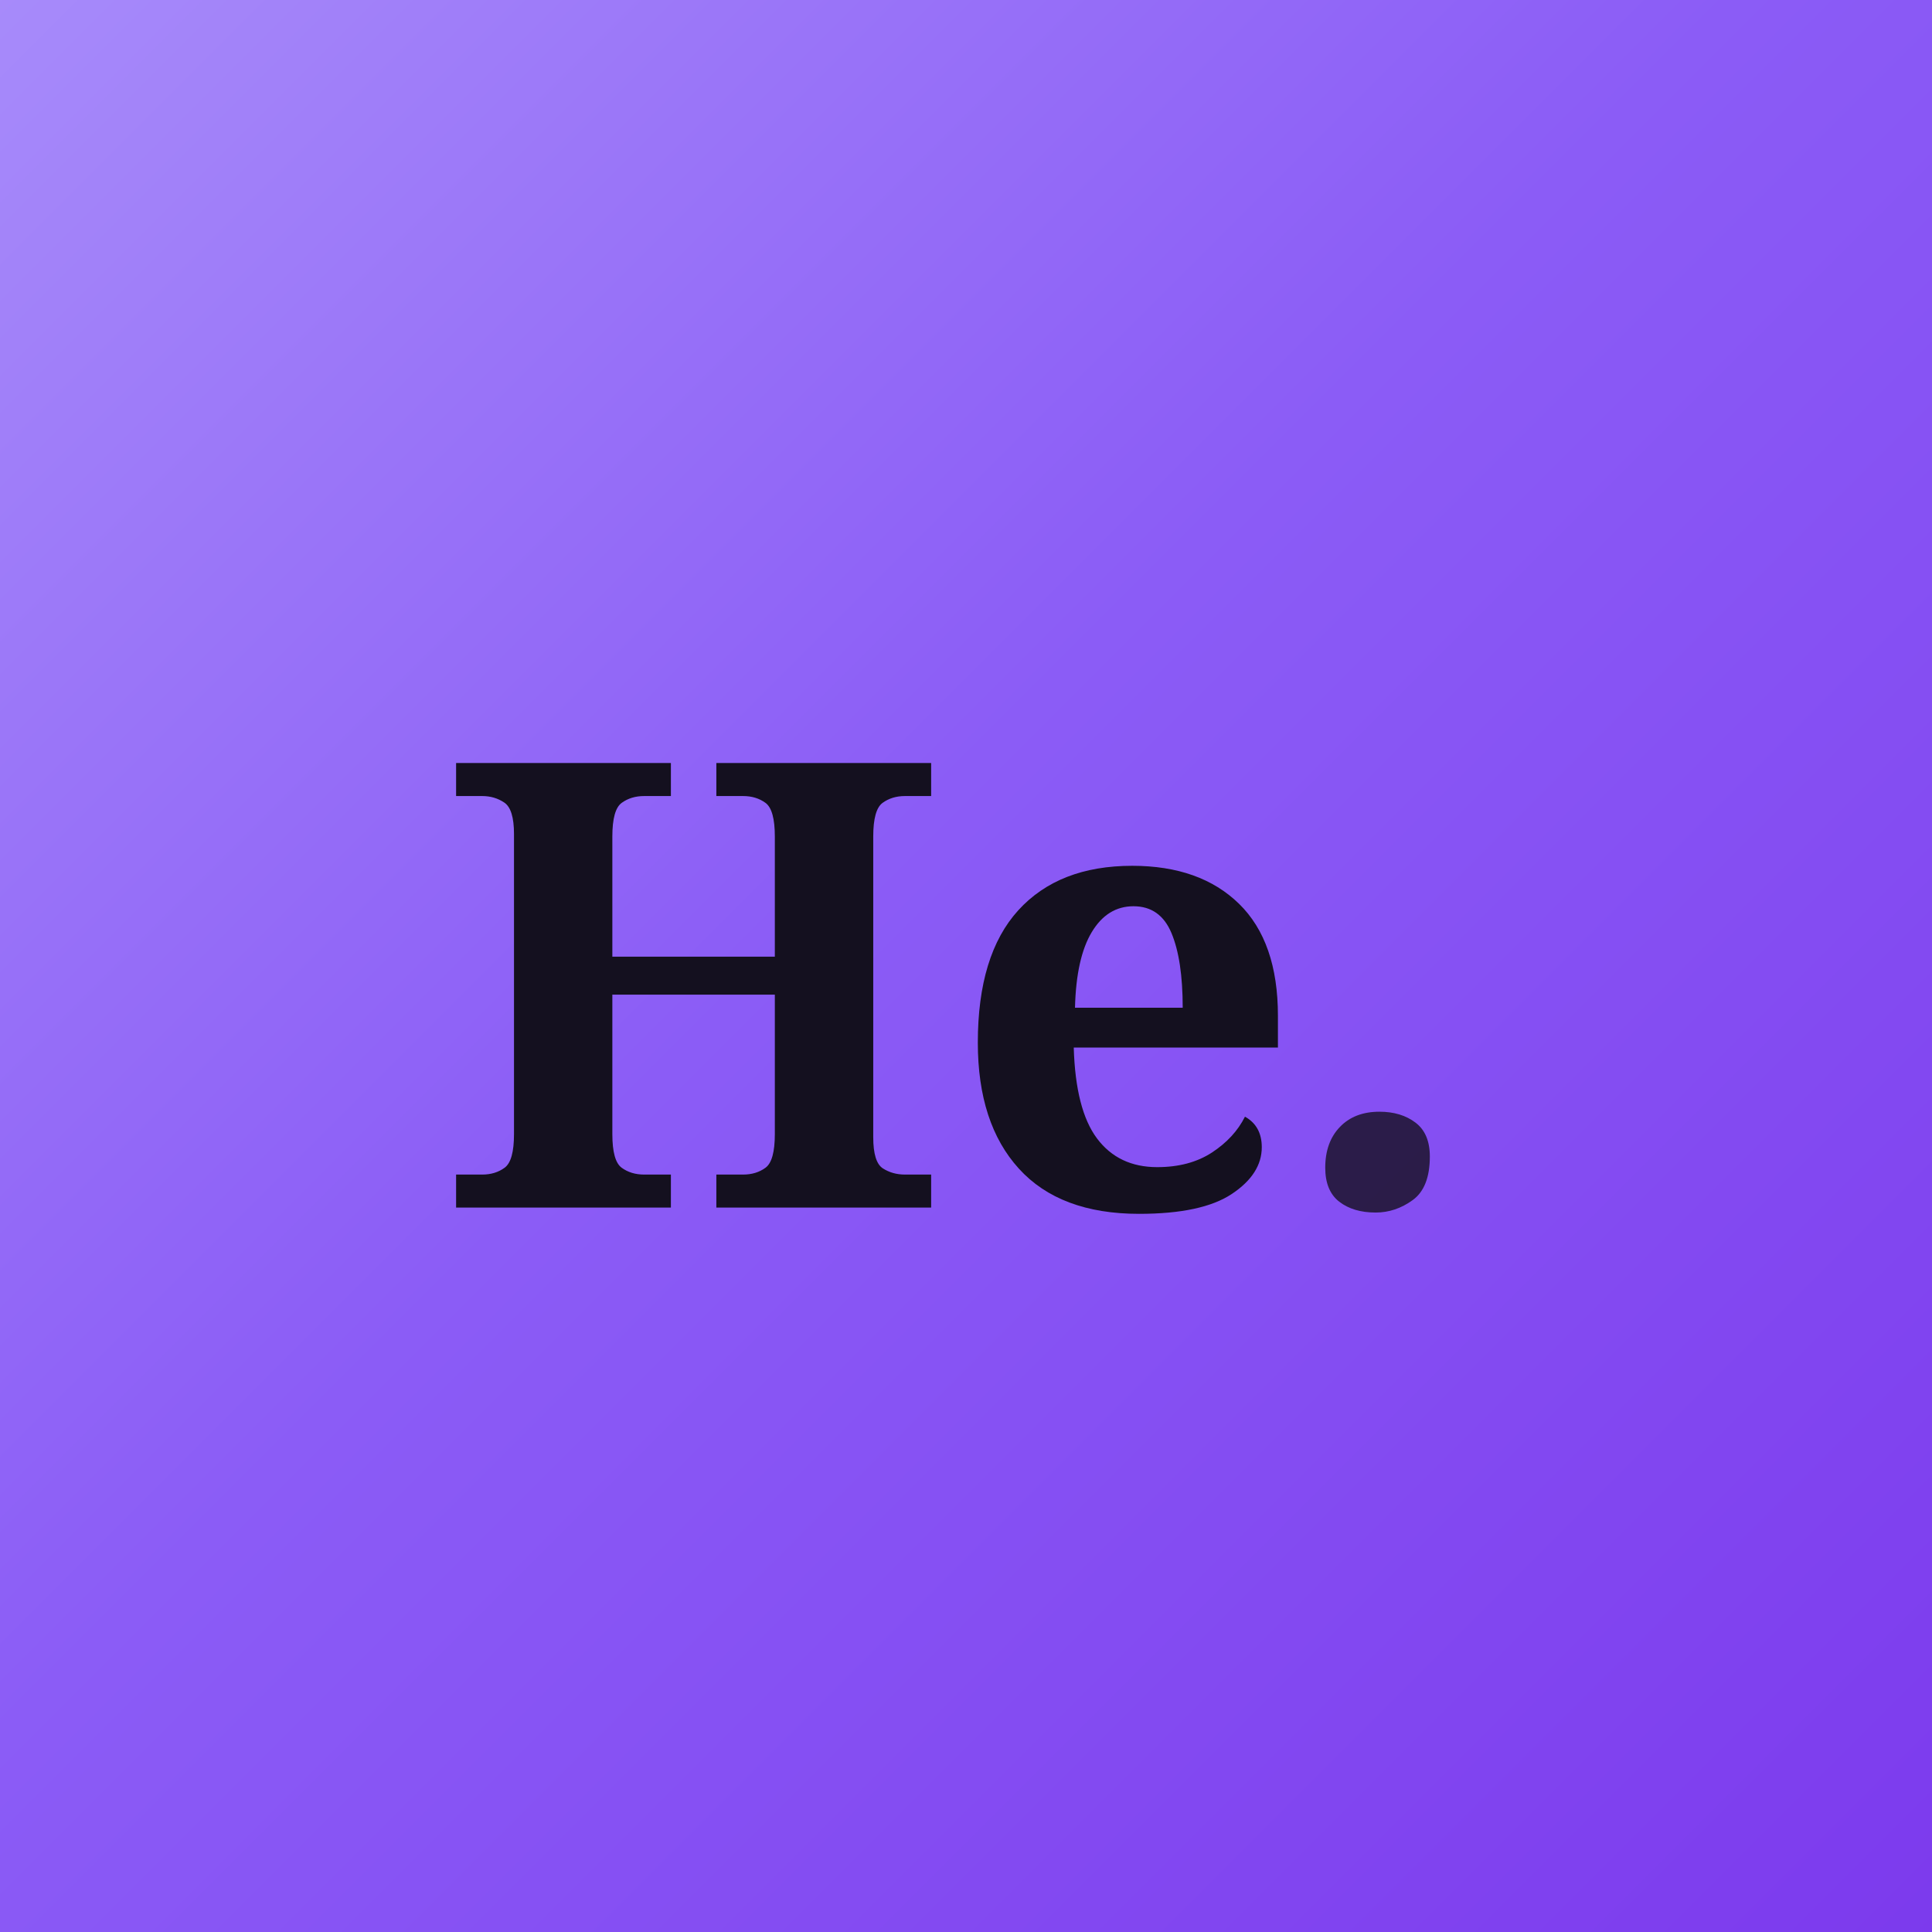
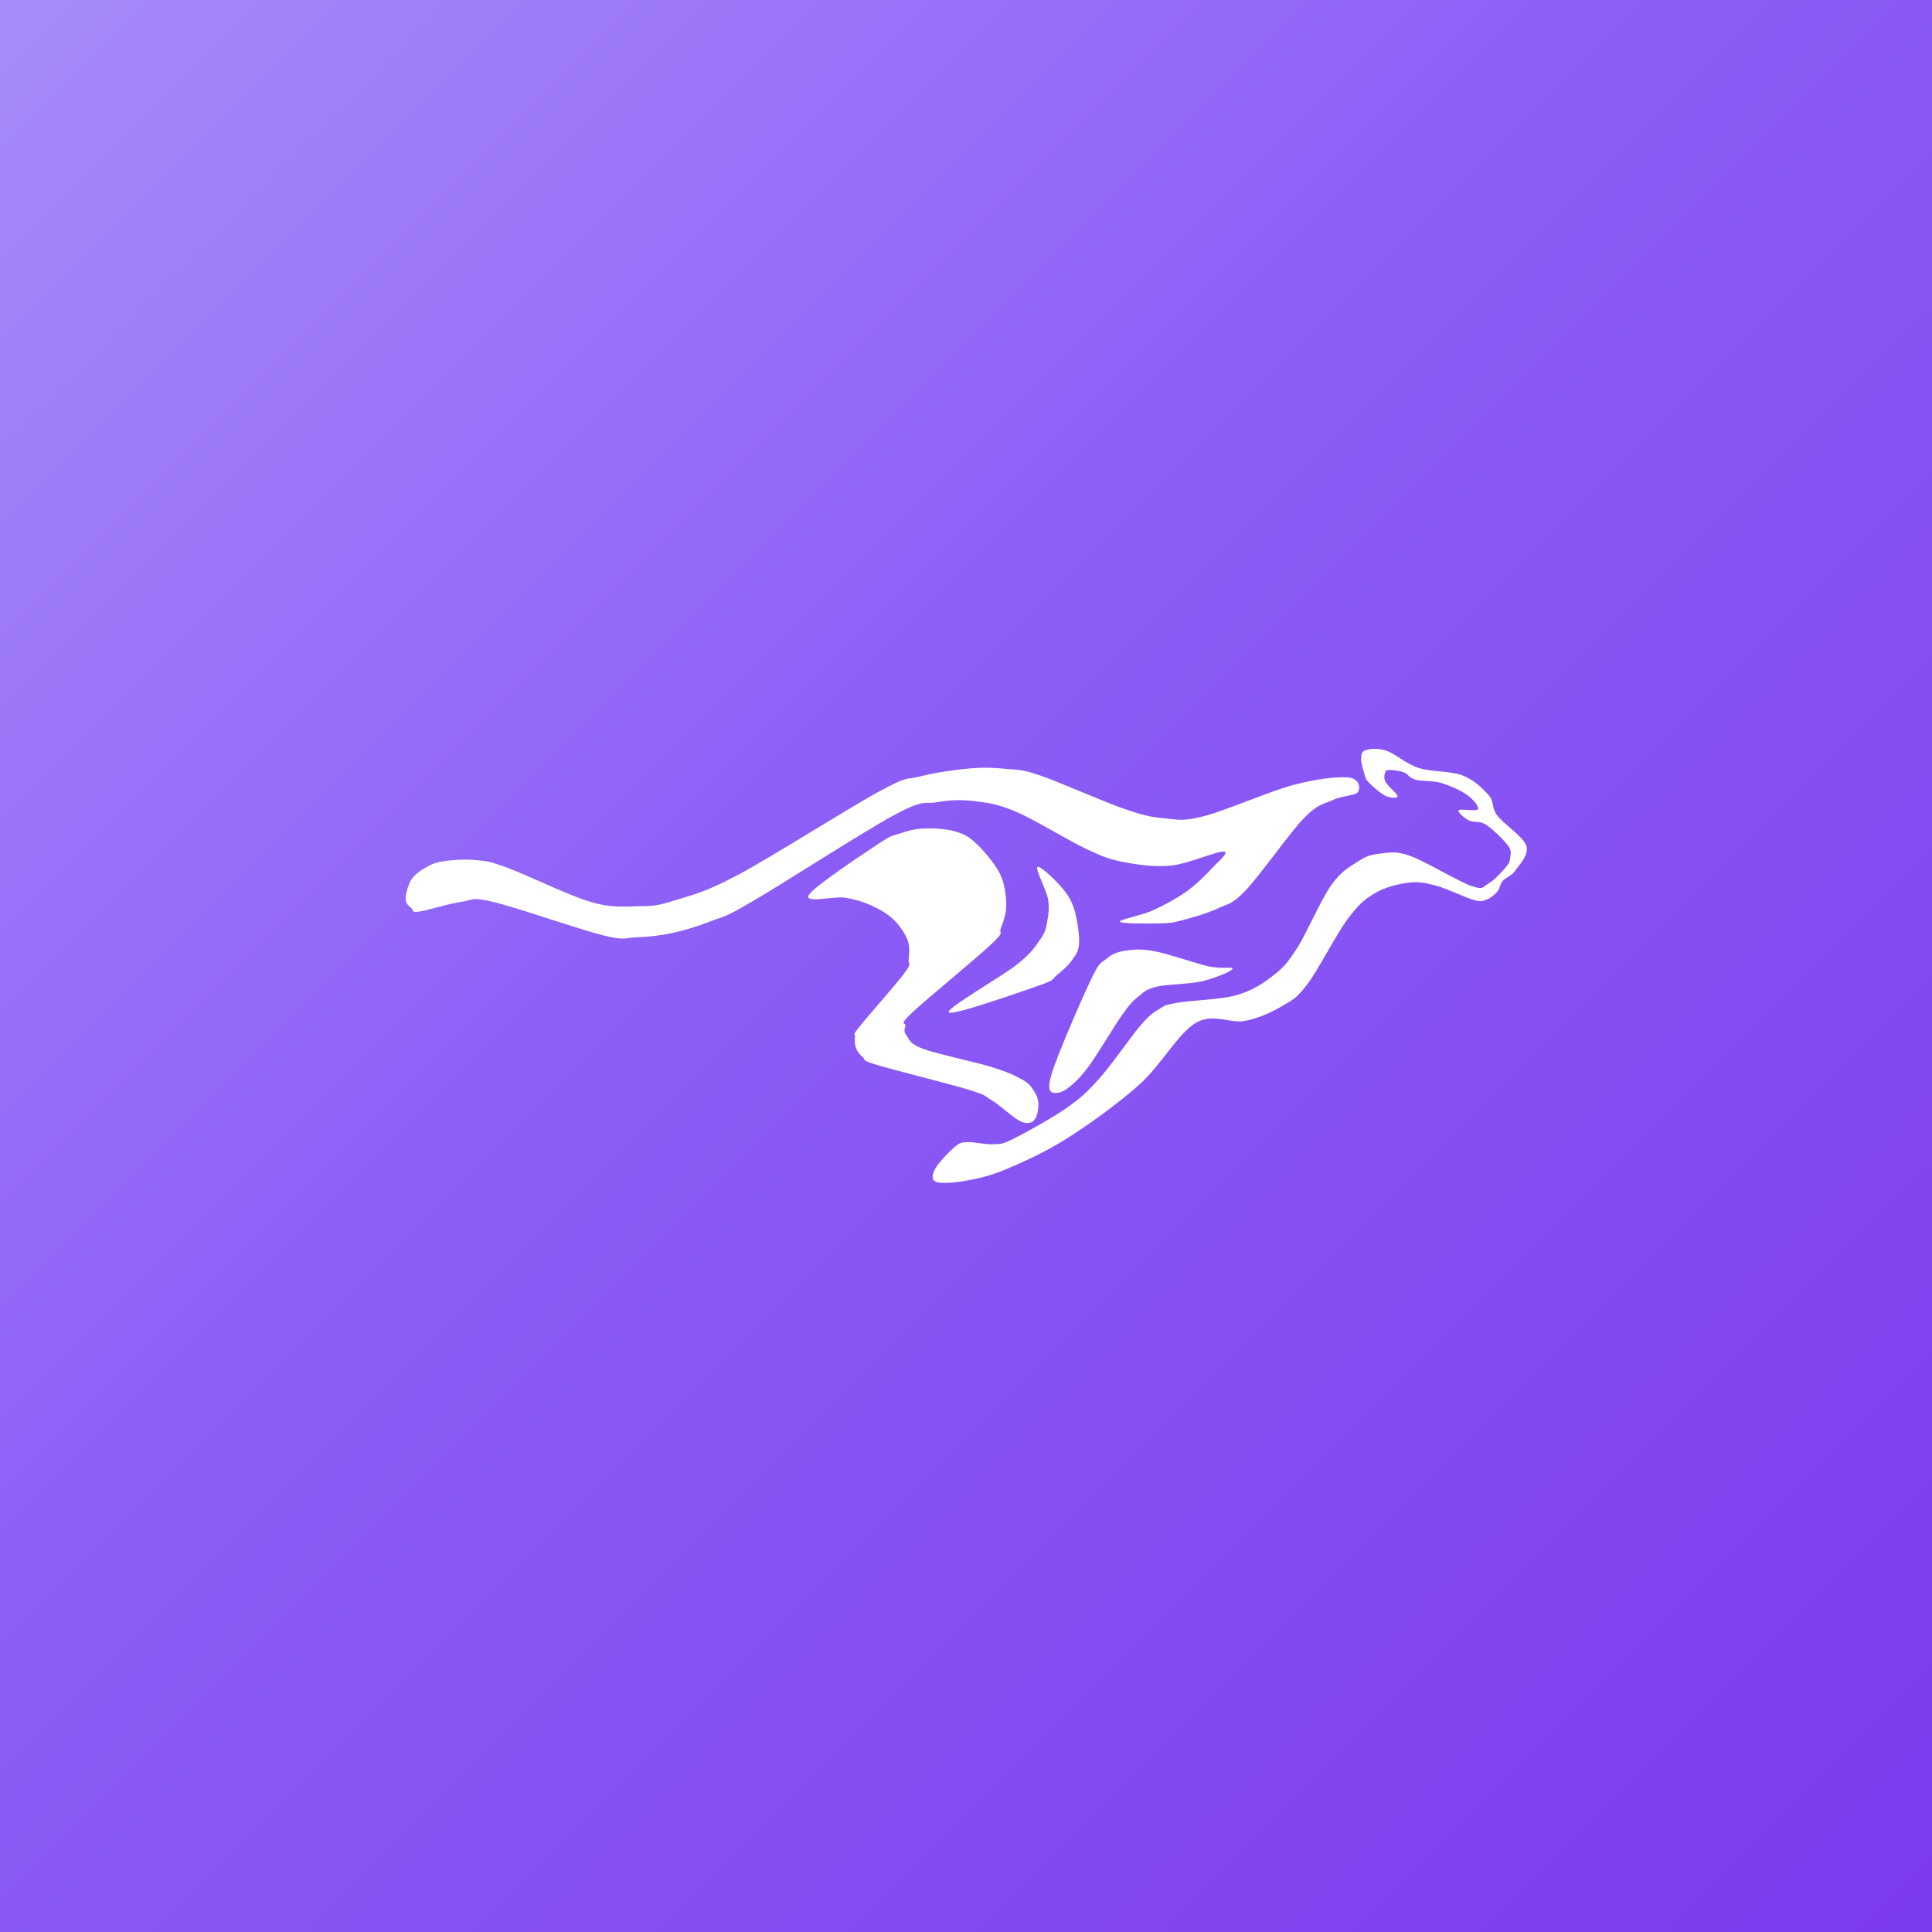
<svg xmlns="http://www.w3.org/2000/svg" viewBox="0 0 512 512" width="512" height="512">
  <defs>
    <linearGradient id="g" x1="0" y1="0" x2="1" y2="1">
      <stop offset="0" stop-color="#a78bfa" />
      <stop offset="0.45" stop-color="#8b5cf6" />
      <stop offset="1" stop-color="#7c3aed" />
    </linearGradient>
  </defs>
  <rect width="512" height="512" fill="url(#g)" />
-   <text x="256" y="256" fill="#14101f" font-family="Playfair Display, Georgia, serif" font-weight="600" font-size="165" text-anchor="middle" dominant-baseline="central">He<tspan font-style="italic" fill="#14101f" fill-opacity="0.8">.</tspan>
-   </text>
+   <g transform="translate(107.52 198.81) scale(0.98987)">
+     <path fill="#ffffff" fill-rule="evenodd" d="M151 4.88C154.88 4.54 157.78 4.71 160.91 5.02C164.04 5.33 164.59 4.98 169.81 6.75C175.03 8.52 186.65 13.74 192.20 15.65C197.75 17.56 199.52 17.89 203.11 18.23C206.70 18.57 207.99 19.14 213.73 17.66C219.47 16.18 231.10 11.05 237.56 9.33C244.02 7.61 249.59 7.01 252.49 7.32C255.39 7.63 255.65 10.20 254.93 11.20C254.21 12.20 250.60 12.18 248.18 13.35C245.76 14.52 244.31 14.21 240.43 18.23C236.56 22.25 228.76 33.44 224.93 37.46C221.10 41.48 220.28 41.00 217.46 42.34C214.64 43.68 210.53 44.83 207.99 45.50C205.46 46.17 205.05 46.29 202.25 46.36C199.45 46.43 191.58 46.50 191.20 45.93C190.82 45.36 196.96 44.28 199.95 42.92C202.94 41.56 206.44 39.69 209.14 37.75C211.84 35.81 214.54 33.06 216.17 31.29C217.80 29.52 220.74 27.20 218.90 27.13C217.06 27.06 209.52 30.38 205.12 30.86C200.72 31.34 196.27 30.72 192.49 30.00C188.71 29.28 187.27 28.81 182.44 26.56C177.61 24.31 168.51 18.66 163.49 16.51C158.47 14.36 155.84 14.07 152.30 13.64C148.76 13.21 145.84 13.30 142.25 13.92C138.66 14.54 139.05 12.92 130.77 17.37C122.49 21.82 100.76 35.88 92.58 40.62C84.40 45.36 85.21 44.40 81.67 45.79C78.13 47.18 74.69 48.23 71.34 48.95C67.99 49.67 64.69 50.01 61.58 50.10C58.47 50.20 59.04 51.10 52.68 49.52C46.32 47.94 29.72 42.10 23.40 40.62C17.08 39.14 18.08 40.19 14.78 40.62C11.48 41.05 5.79 42.92 3.59 43.21C1.39 43.50 2.18 42.89 1.58 42.34C0.98 41.79 0.02 41.17 0.00 39.90C-0.02 38.63 0.56 36.15 1.44 34.74C2.32 33.33 3.85 32.28 5.31 31.44C6.77 30.60 7.94 30.05 10.19 29.71C12.44 29.38 15.98 29.14 18.80 29.43C21.62 29.72 22.01 29.58 27.13 31.44C32.25 33.30 43.64 38.90 49.52 40.62C55.41 42.34 58.75 41.82 62.44 41.77C66.13 41.72 67.23 41.72 71.63 40.33C76.03 38.94 79.66 38.32 88.85 33.44C98.04 28.56 118.61 15.45 126.75 11.05C134.88 6.65 133.62 8.06 137.66 7.03C141.70 6.00 147.13 5.21 151.00 4.88ZM138.66 20.96C141.05 20.86 144.52 21.03 146.84 21.67C149.16 22.32 150.55 22.94 152.58 24.83C154.61 26.72 157.67 30.26 159.04 33.01C160.41 35.76 160.72 38.90 160.77 41.34C160.82 43.78 160.00 45.89 159.33 47.66C158.66 49.43 160.72 48.18 156.75 51.96C152.78 55.74 139.33 66.69 135.50 70.33C131.67 73.97 134.02 72.78 133.78 73.78C133.54 74.78 133.28 75.33 134.07 76.36C134.86 77.39 134.72 78.54 138.52 79.95C142.32 81.36 152.44 83.44 156.89 84.83C161.34 86.22 163.33 87.20 165.22 88.28C167.11 89.36 167.54 90.26 168.23 91.29C168.92 92.32 169.28 93.30 169.38 94.45C169.47 95.60 169.21 97.30 168.80 98.18C168.39 99.07 167.78 99.64 166.94 99.76C166.10 99.88 165.46 99.91 163.78 98.90C162.10 97.90 159.09 95.07 156.89 93.73C154.69 92.39 155.69 92.44 150.57 90.86C145.45 89.28 130.86 85.70 126.17 84.26C121.48 82.83 123.37 82.99 122.44 82.25C121.51 81.51 120.93 80.74 120.57 79.81C120.21 78.88 120.15 77.61 120.29 76.65C120.44 75.69 119.24 76.89 121.44 74.07C123.64 71.25 131.29 62.73 133.49 59.71C135.69 56.70 134.50 57.46 134.64 55.98C134.78 54.50 135.04 52.60 134.35 50.81C133.66 49.02 132.13 46.77 130.48 45.22C128.83 43.66 126.60 42.44 124.45 41.48C122.30 40.52 120.31 39.92 117.56 39.47C114.81 39.02 106.46 41.15 107.94 38.76C109.42 36.37 122.37 27.87 126.46 25.12C130.55 22.37 130.46 22.94 132.49 22.25C134.52 21.56 136.27 21.06 138.66 20.96ZM256.94 0C258.06 -0.36 260.17 -0.65 262.54 0.14C264.91 0.93 267.75 3.64 271.15 4.74C274.55 5.84 279.79 5.53 282.92 6.75C286.05 7.97 288.39 10.27 289.95 12.06C291.50 13.85 290.57 15.26 292.25 17.51C293.93 19.76 299.19 23.11 300.00 25.55C300.81 27.99 298.18 30.57 297.13 32.15C296.08 33.73 294.49 34.06 293.68 35.02C292.87 35.98 292.99 37.05 292.25 37.89C291.51 38.73 290.31 39.69 289.23 40.05C288.15 40.41 287.99 40.67 285.79 40.05C283.59 39.43 278.90 37.09 276.03 36.32C273.16 35.55 271.33 35.12 268.56 35.45C265.79 35.79 262.13 36.68 259.38 38.33C256.63 39.98 255.05 41.32 252.06 45.36C249.07 49.40 244.34 58.73 241.44 62.58C238.54 66.43 237.49 66.82 234.69 68.47C231.89 70.12 228.51 71.72 224.64 72.49C220.76 73.25 216.13 70.24 211.44 73.06C206.75 75.88 202.20 84.31 196.51 89.43C190.81 94.55 183.20 100.00 177.27 103.78C171.34 107.56 165.45 110.20 160.91 112.11C156.37 114.02 153.16 114.69 150.00 115.26C146.84 115.83 143.32 116.10 141.96 115.55C140.60 115.00 140.96 113.54 141.82 111.96C142.68 110.38 145.67 107.25 147.13 106.08C148.59 104.91 148.89 105.03 150.57 104.93C152.25 104.83 155.17 105.64 157.18 105.50C159.19 105.36 159.33 105.70 162.63 104.07C165.93 102.44 173.14 98.44 176.99 95.74C180.84 93.04 182.46 91.51 185.74 87.85C189.02 84.19 194.00 76.87 196.65 73.78C199.31 70.69 200.02 70.36 201.67 69.33C203.32 68.30 203.12 68.23 206.56 67.61C210.00 66.99 218.08 66.80 222.34 65.60C226.60 64.40 229.41 62.51 232.11 60.43C234.81 58.35 235.95 57.15 238.56 53.11C241.17 49.07 245.00 40.07 247.75 36.17C250.50 32.27 252.89 31.12 255.07 29.71C257.25 28.30 258.51 27.94 260.81 27.70C263.11 27.46 264.78 26.84 268.85 28.28C272.92 29.72 281.73 35.08 285.22 36.32C288.71 37.56 288.25 36.58 289.81 35.74C291.37 34.90 293.57 32.46 294.55 31.29C295.53 30.12 295.60 29.67 295.69 28.71C295.78 27.75 296.20 27.01 295.12 25.55C294.04 24.09 290.98 21.07 289.23 19.95C287.48 18.82 285.86 19.45 284.64 18.80C283.42 18.16 281.50 16.58 281.91 16.08C282.32 15.58 286.72 16.48 287.08 15.79C287.44 15.09 285.72 13.08 284.07 11.91C282.42 10.74 279.48 9.43 277.18 8.76C274.88 8.09 271.97 8.37 270.29 7.89C268.62 7.41 268.33 6.32 267.13 5.89C265.93 5.46 263.95 5.24 263.11 5.31C262.27 5.38 262.23 5.77 262.11 6.32C261.99 6.87 261.82 7.61 262.39 8.61C262.96 9.61 265.57 11.74 265.55 12.34C265.53 12.94 263.54 12.82 262.25 12.20C260.96 11.58 258.73 9.59 257.80 8.61C256.87 7.63 256.98 7.37 256.65 6.32C256.31 5.27 255.74 3.35 255.79 2.30C255.84 1.25 255.81 0.36 256.94 0.00ZM192.63 53.68C194.78 53.34 196.82 53.13 200.53 53.83C204.24 54.52 211.41 57.06 214.88 57.85C218.35 58.64 221.63 57.89 221.34 58.56C221.05 59.23 216.53 61.08 213.16 61.87C209.79 62.66 203.92 62.63 201.10 63.30C198.28 63.97 197.78 64.62 196.22 65.89C194.66 67.16 194.19 67.54 191.77 70.91C189.35 74.28 184.57 82.65 181.72 86.12C178.87 89.59 176.17 91.58 174.69 91.72C173.21 91.86 171.36 92.04 172.82 86.99C174.28 81.94 180.97 66.63 183.44 61.44C185.91 56.25 186.08 57.13 187.61 55.84C189.14 54.55 190.48 54.02 192.63 53.68ZM169.09 31.29C169.62 30.67 173.49 34.35 175.12 36.17C176.75 37.99 177.99 39.66 178.85 42.20C179.71 44.74 180.34 49.09 180.29 51.39C180.24 53.69 179.54 54.52 178.56 55.98C177.58 57.44 175.91 58.97 174.40 60.14C172.89 61.31 174.35 61.34 169.52 63.01C164.69 64.69 146.37 71.15 145.41 70.19C144.45 69.23 159.69 60.55 163.78 57.27C167.87 53.99 168.63 52.37 169.95 50.53C171.26 48.69 171.33 47.99 171.67 46.22C172.00 44.45 172.39 42.39 171.96 39.90C171.53 37.41 168.56 31.91 169.09 31.29Z" />
+   </g>
</svg>
